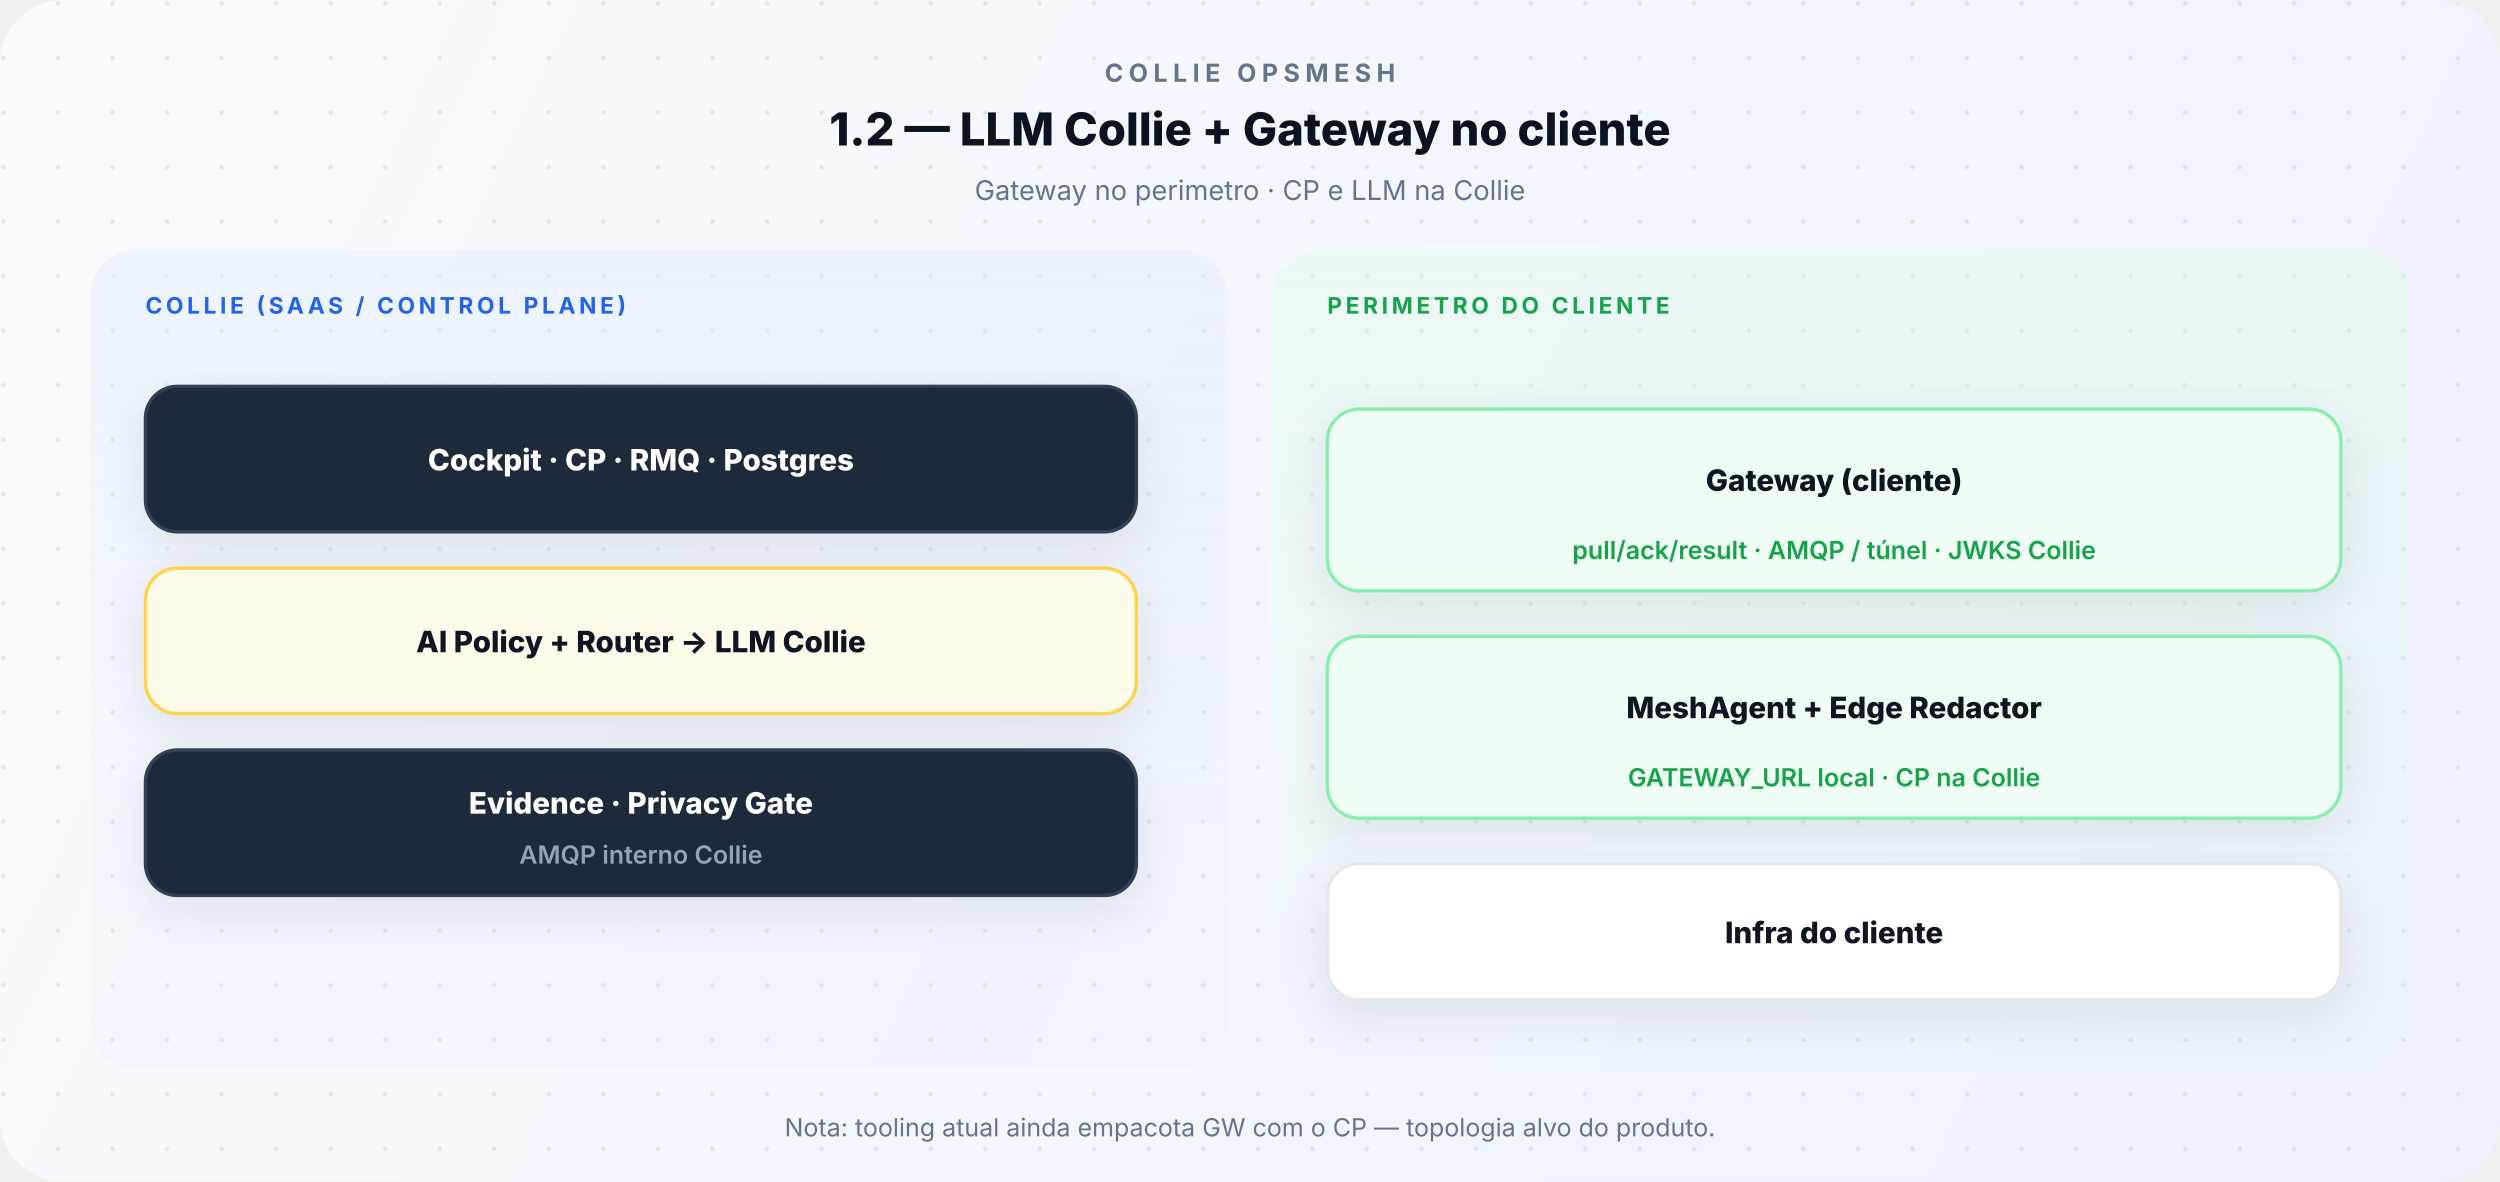
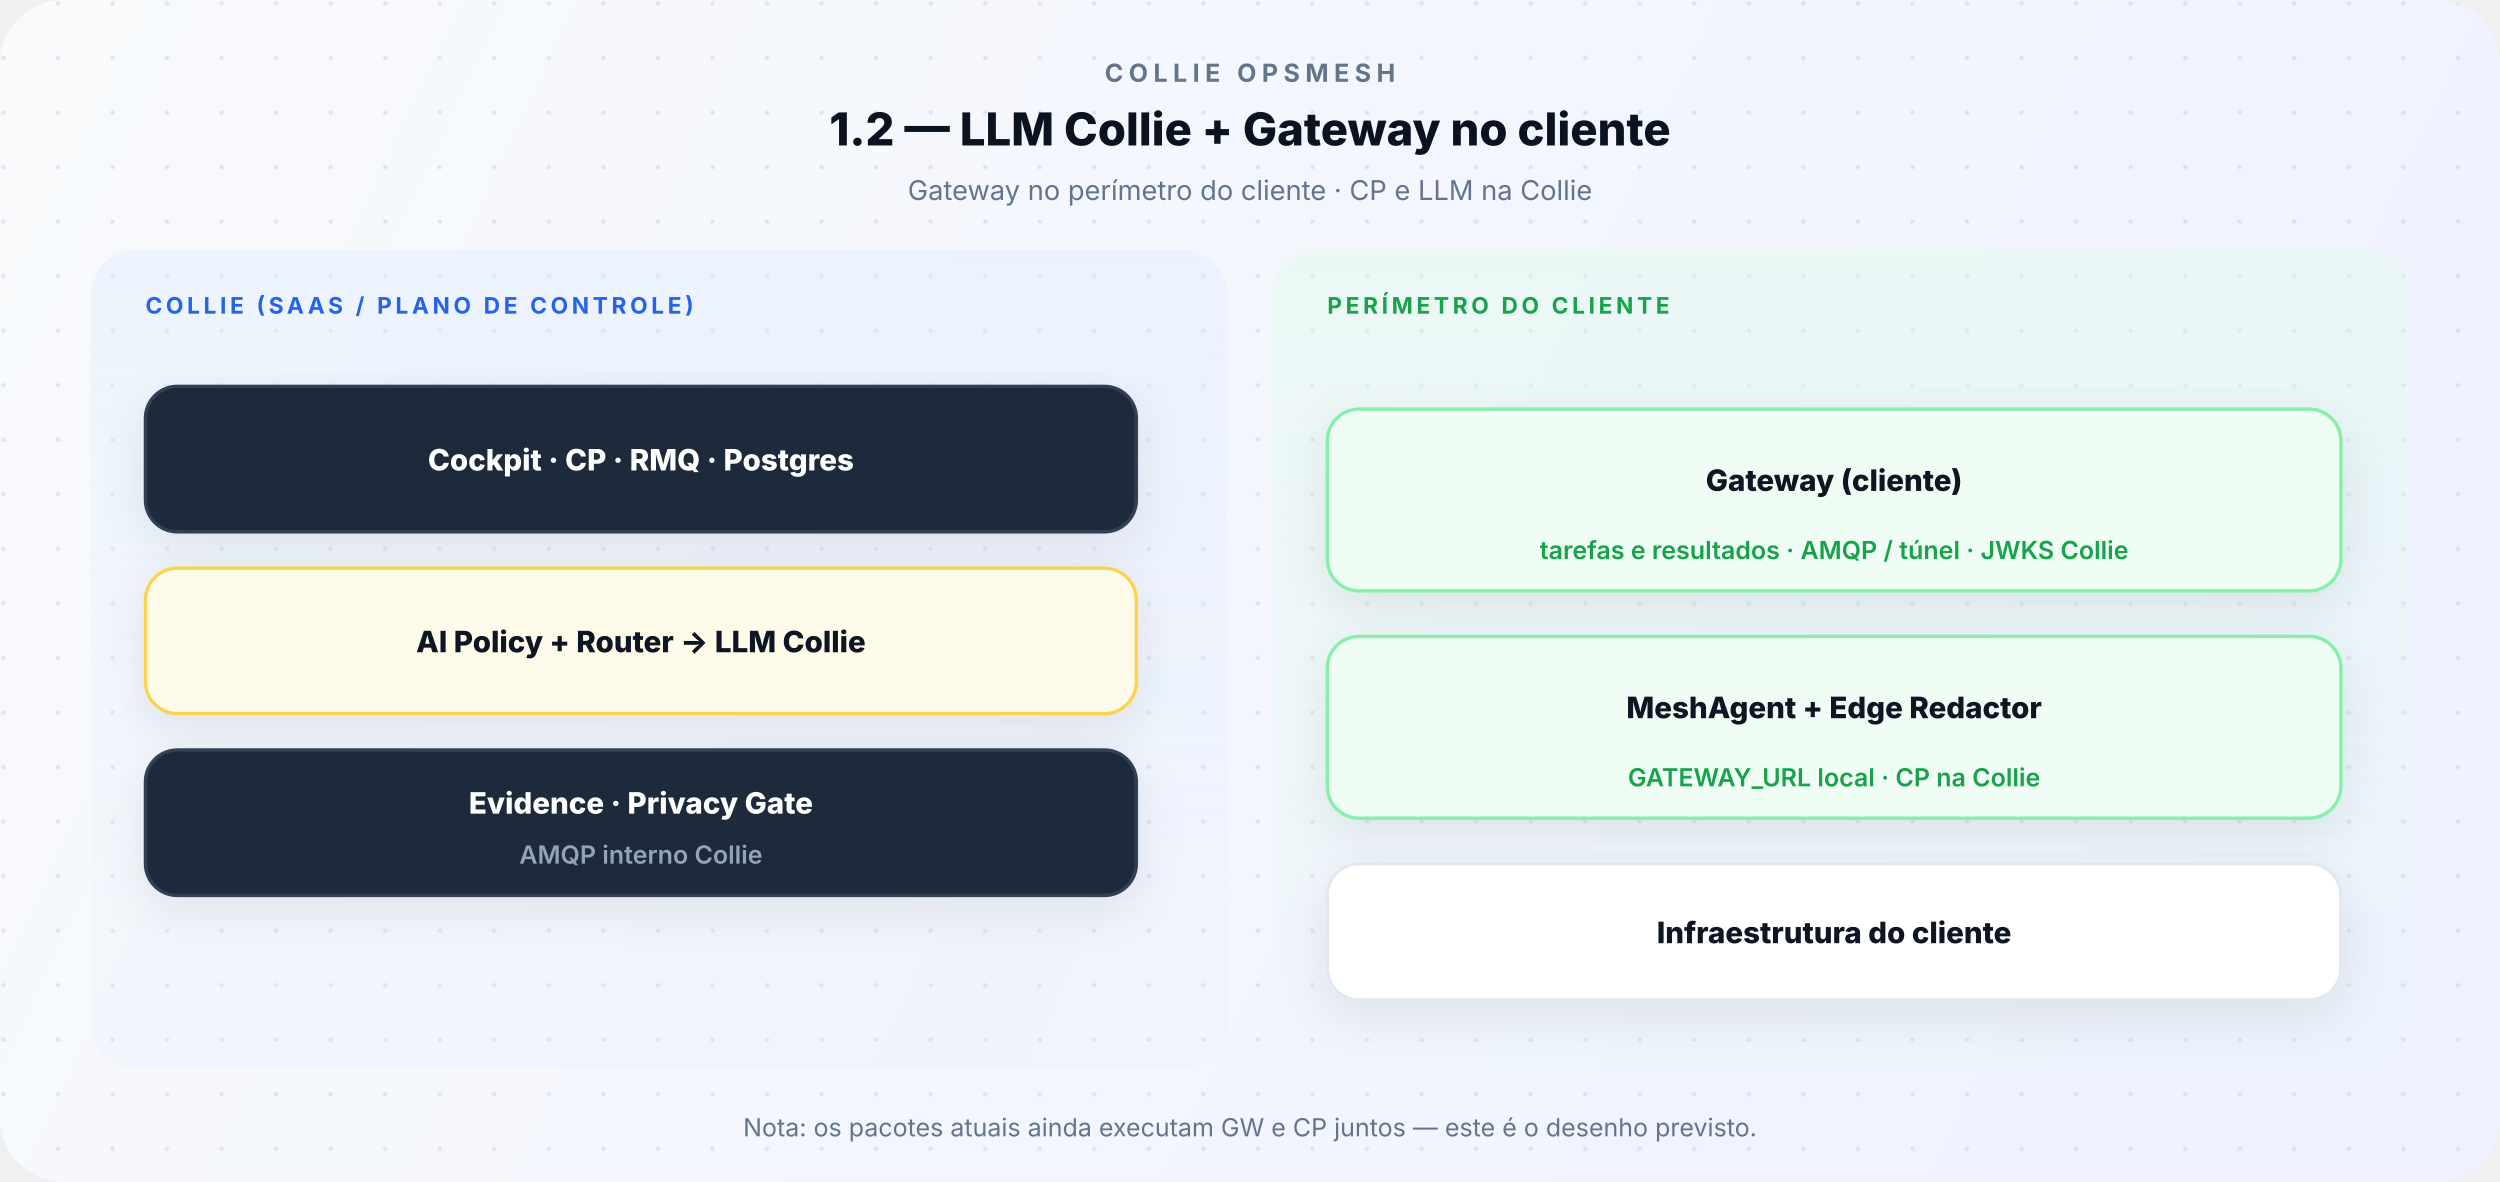
<svg xmlns="http://www.w3.org/2000/svg" width="1100" height="520" viewBox="0 0 1100 520" fill="none" role="img" aria-labelledby="t d">
  <defs>
    <linearGradient id="bg" x1="0" y1="0" x2="1100" y2="520" gradientUnits="userSpaceOnUse">
      <stop offset="0%" stop-color="#F8FAFC" />
      <stop offset="100%" stop-color="#EEF2FF" />
    </linearGradient>
    <linearGradient id="cpGrad" x1="0" y1="0" x2="500" y2="200" gradientUnits="userSpaceOnUse">
      <stop offset="0%" stop-color="#141B2D" />
      <stop offset="100%" stop-color="#0B1220" />
    </linearGradient>
    <linearGradient id="zoneCollie" x1="0" y1="0" x2="0" y2="400" gradientUnits="userSpaceOnUse">
      <stop offset="0%" stop-color="#DBEAFE" stop-opacity="0.45" />
      <stop offset="100%" stop-color="#DBEAFE" stop-opacity="0.12" />
    </linearGradient>
    <linearGradient id="zoneClient" x1="0" y1="0" x2="0" y2="400" gradientUnits="userSpaceOnUse">
      <stop offset="0%" stop-color="#DCFCE7" stop-opacity="0.45" />
      <stop offset="100%" stop-color="#DCFCE7" stop-opacity="0.12" />
    </linearGradient>
    <filter id="sh" x="-20%" y="-20%" width="140%" height="160%">
      <feDropShadow dx="0" dy="6" stdDeviation="10" flood-color="#0B1220" flood-opacity="0.08" />
    </filter>
    <marker id="arrB" markerWidth="8" markerHeight="8" refX="6" refY="3" orient="auto">
      <path d="M0 0l6 3-6 3" fill="none" stroke="#2563EB" stroke-width="1.5" />
    </marker>
    <marker id="arrG" markerWidth="8" markerHeight="8" refX="6" refY="3" orient="auto">
      <path d="M0 0l6 3-6 3" fill="none" stroke="#16A34A" stroke-width="1.5" />
    </marker>
    <pattern id="dots" width="24" height="24" patternUnits="userSpaceOnUse">
      <circle cx="1.5" cy="1.5" r="1" fill="#94A3B8" opacity="0.22" />
    </pattern>
  </defs>
  <rect width="1100" height="520" rx="28" fill="url(#bg)" />
  <rect width="1100" height="520" rx="28" fill="url(#dots)" />
  <text x="550.0" y="36" font-family="Inter,Arial,sans-serif" font-size="11" font-weight="700" fill="#64748B" text-anchor="middle" letter-spacing="2.4">COLLIE OPSMESH</text>
  <text x="550.0" y="64" font-family="Inter,Arial,sans-serif" font-size="20" font-weight="800" fill="#0B1220" text-anchor="middle">1.2 — LLM Collie + Gateway no cliente</text>
-   <text x="550.0" y="88" font-family="Inter,Arial,sans-serif" font-size="12" fill="#64748B" text-anchor="middle">Gateway no perimetro · CP e LLM na Collie</text>
+   <text x="550.0" y="88" font-family="Inter,Arial,sans-serif" font-size="12" fill="#64748B" text-anchor="middle">Gateway no perímetro do cliente · CP e LLM na Collie</text>
  <rect x="40" y="110" width="500" height="360" rx="20" fill="url(#zoneCollie)" />
  <rect x="560" y="110" width="500" height="360" rx="20" fill="url(#zoneClient)" />
-   <text x="64" y="138" font-family="Inter,Arial,sans-serif" font-size="10" font-weight="700" fill="#2563EB" letter-spacing="1.6">COLLIE (SAAS / CONTROL PLANE)</text>
-   <text x="584" y="138" font-family="Inter,Arial,sans-serif" font-size="10" font-weight="700" fill="#16A34A" letter-spacing="1.6">PERIMETRO DO CLIENTE</text>
+   <text x="64" y="138" font-family="Inter,Arial,sans-serif" font-size="10" font-weight="700" fill="#2563EB" letter-spacing="1.6">COLLIE (SAAS / PLANO DE CONTROLE)</text>
+   <text x="584" y="138" font-family="Inter,Arial,sans-serif" font-size="10" font-weight="700" fill="#16A34A" letter-spacing="1.6">PERÍMETRO DO CLIENTE</text>
  <g filter="url(#sh)" font-family="Inter,Arial,sans-serif">
    <rect x="64" y="170" width="436" height="64" rx="14" fill="#1E293B" stroke="#334155" stroke-width="1.5" />
    <text x="282.0" y="207.0" font-size="13" font-weight="800" fill="#FFFFFF" text-anchor="middle">Cockpit · CP · RMQ · Postgres</text>
  </g>
  <g filter="url(#sh)" font-family="Inter,Arial,sans-serif">
    <rect x="64" y="250" width="436" height="64" rx="14" fill="#FFFBEB" stroke="#FCD34D" stroke-width="1.5" />
    <text x="282.0" y="287.0" font-size="13" font-weight="800" fill="#0B1220" text-anchor="middle">AI Policy + Router → LLM Collie</text>
  </g>
  <g filter="url(#sh)" font-family="Inter,Arial,sans-serif">
    <rect x="64" y="330" width="436" height="64" rx="14" fill="#1E293B" stroke="#334155" stroke-width="1.5" />
    <text x="282.0" y="358.0" font-size="13" font-weight="800" fill="#FFFFFF" text-anchor="middle">Evidence · Privacy Gate</text>
    <text x="282.0" y="380" font-size="11" font-weight="600" fill="#94A3B8" text-anchor="middle">AMQP interno Collie</text>
  </g>
  <g filter="url(#sh)" font-family="Inter,Arial,sans-serif">
    <rect x="584" y="180" width="446" height="80" rx="14" fill="#F0FDF4" stroke="#86EFAC" stroke-width="1.5" />
    <text x="807.0" y="216.0" font-size="13" font-weight="800" fill="#0B1220" text-anchor="middle">Gateway (cliente)</text>
-     <text x="807.0" y="246" font-size="11" font-weight="600" fill="#16A34A" text-anchor="middle">pull/ack/result · AMQP / túnel · JWKS Collie</text>
+     <text x="807.0" y="246" font-size="11" font-weight="600" fill="#16A34A" text-anchor="middle">tarefas e resultados · AMQP / túnel · JWKS Collie</text>
  </g>
  <g filter="url(#sh)" font-family="Inter,Arial,sans-serif">
    <rect x="584" y="280" width="446" height="80" rx="14" fill="#F0FDF4" stroke="#86EFAC" stroke-width="1.5" />
    <text x="807.0" y="316.0" font-size="13" font-weight="800" fill="#0B1220" text-anchor="middle">MeshAgent + Edge Redactor</text>
    <text x="807.0" y="346" font-size="11" font-weight="600" fill="#16A34A" text-anchor="middle">GATEWAY_URL local · CP na Collie</text>
  </g>
  <g filter="url(#sh)" font-family="Inter,Arial,sans-serif">
    <rect x="584" y="380" width="446" height="60" rx="14" fill="#FFFFFF" stroke="#E2E8F0" stroke-width="1.5" />
-     <text x="807.0" y="415.0" font-size="13" font-weight="800" fill="#0B1220" text-anchor="middle">Infra do cliente</text>
+     <text x="807.0" y="415.0" font-size="13" font-weight="800" fill="#0B1220" text-anchor="middle">Infraestrutura do cliente</text>
  </g>
-   <text x="550" y="500" font-family="Inter,Arial,sans-serif" font-size="11" fill="#64748B" text-anchor="middle">Nota: tooling atual ainda empacota GW com o CP — topologia alvo do produto.</text>
+   <text x="550" y="500" font-family="Inter,Arial,sans-serif" font-size="11" fill="#64748B" text-anchor="middle">Nota: os pacotes atuais ainda executam GW e CP juntos — este é o desenho previsto.</text>
</svg>
